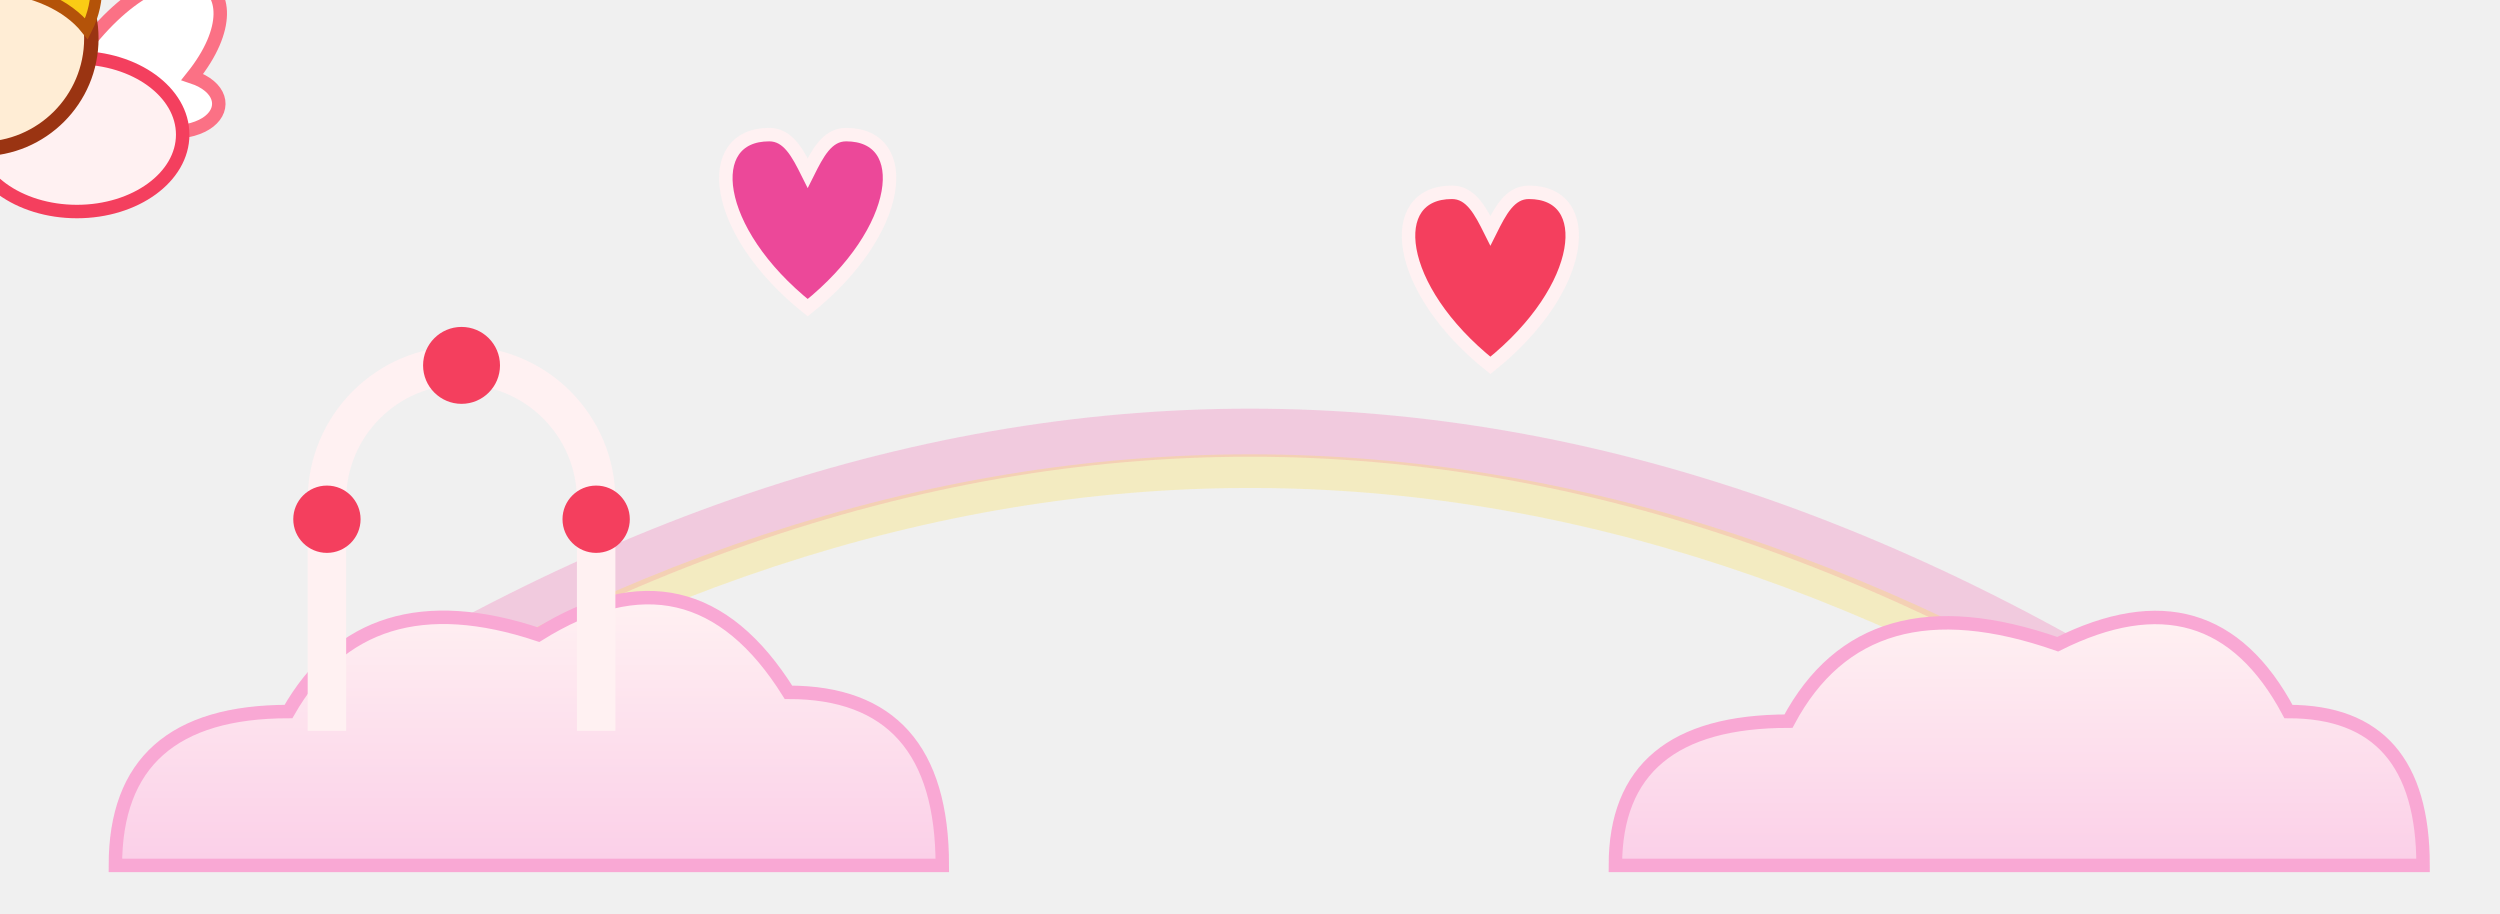
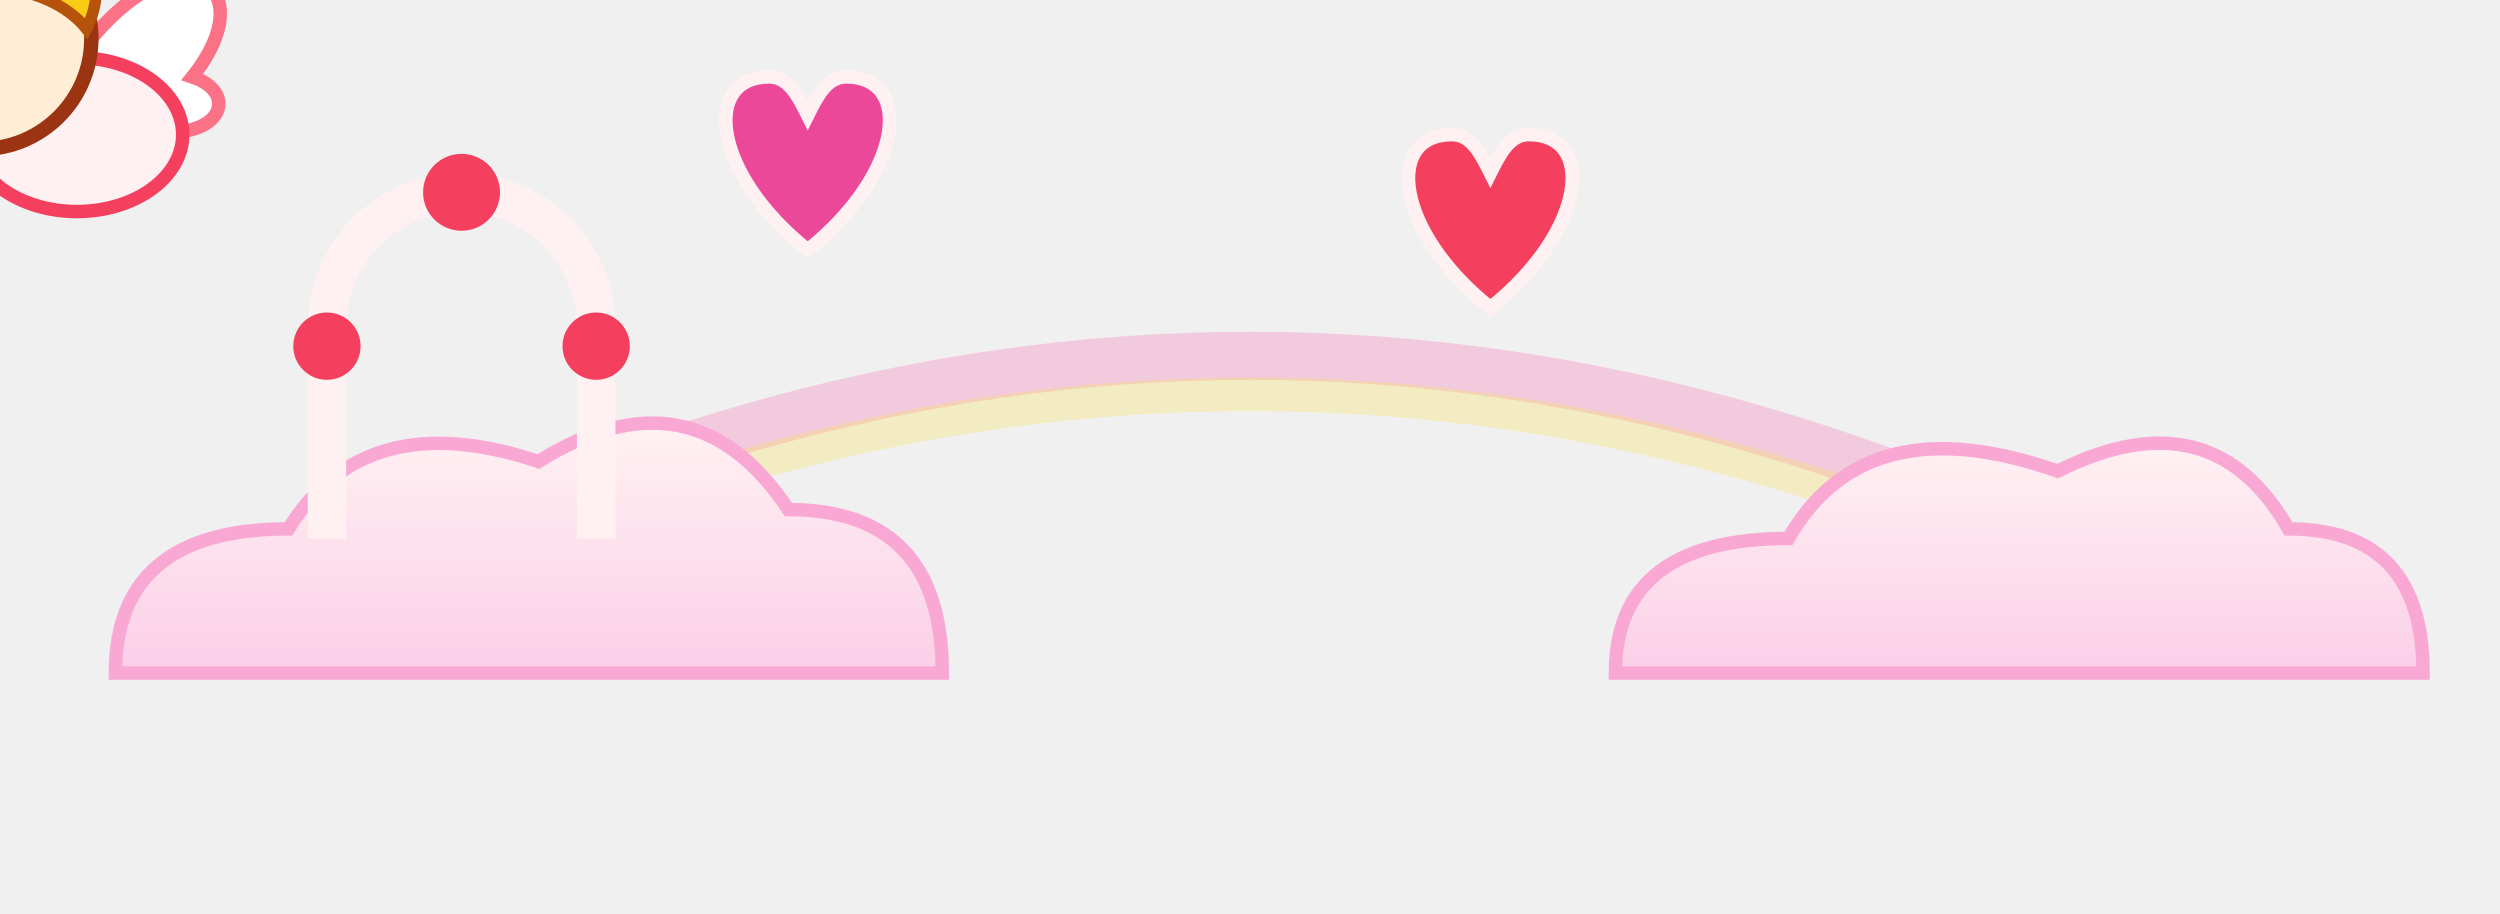
<svg xmlns="http://www.w3.org/2000/svg" viewBox="0 0 260 95">
  <defs>
    <linearGradient id="vcaCloud" x1="0" y1="0" x2="0" y2="1">
      <stop offset="0%" stop-color="#fff1f2" />
      <stop offset="100%" stop-color="#fbcfe8" />
    </linearGradient>
+     <clipPath id="vcaClip">
+       <rect x="0" y="0" width="260" height="71" />
+     </clipPath>
    <style>
-       /* Bầu trời mây kẹo bông hồng: Cupid bay lượn bắn mũi tên cầu vồng thắp sáng các trái tim! */
      .vca-flyer { animation: vcaFlyAcross 3.2s ease-in-out infinite; }
      .vca-wing { transform-origin: 8px 6px; animation: vcaWingFlap 0.3s ease-in-out infinite alternate; }
-       .vca-heart1 { transform-origin: 155px 30px; animation: vcaHeartPop1 3.2s ease-out infinite; }
-       .vca-heart2 { transform-origin: 84px 24px; animation: vcaHeartPop2 3.2s ease-out infinite; }
+       .vca-heart1 { transform-origin: 155px 24px; animation: vcaHeartPop1 3.2s ease-out infinite; }
+       .vca-heart2 { transform-origin: 84px 18px; animation: vcaHeartPop2 3.2s ease-out infinite; }

      @keyframes vcaFlyAcross {
-         0%   { transform: translate(236px, 44px) rotate(4deg); }
-         25%  { transform: translate(172px, 26px) rotate(-5deg); }
-         50%  { transform: translate(112px, 40px) rotate(4deg); }
-         75%  { transform: translate(52px, 24px) rotate(-4deg); }
-         100% { transform: translate(-40px, 36px) rotate(2deg); }
+         0%   { transform: translate(236px, 32px) rotate(4deg); }
+         25%  { transform: translate(172px, 18px) rotate(-5deg); }
+         50%  { transform: translate(112px, 30px) rotate(4deg); }
+         75%  { transform: translate(52px, 16px) rotate(-4deg); }
+         100% { transform: translate(-40px, 26px) rotate(2deg); }
      }
      @keyframes vcaWingFlap {
        0% { transform: rotate(-10deg) scaleY(1); }
        100% { transform: rotate(16deg) scaleY(0.75); }
      }
      @keyframes vcaHeartPop1 {
        0%, 28% { transform: scale(0.75); opacity: 0.45; }
        36%, 62% { transform: scale(1.22); opacity: 1; }
        100% { transform: scale(0.85); opacity: 0.5; }
      }
      @keyframes vcaHeartPop2 {
        0%, 58% { transform: scale(0.75); opacity: 0.45; }
        66%, 88% { transform: scale(1.25); opacity: 1; }
        100% { transform: scale(0.85); opacity: 0.5; }
      }
    </style>
  </defs>
-   <path d="M24 82 Q130 8 236 82" fill="none" stroke="#f472b6" stroke-width="5" opacity="0.3" />
-   <path d="M30 82 Q130 16 230 82" fill="none" stroke="#fde047" stroke-width="3.5" opacity="0.28" />
-   <g fill="url(#vcaCloud)" stroke="#f9a8d4" stroke-width="1.4">
-     <path d="M12 90 q0 -16 18 -16 q8 -14 26 -8 q16 -10 26 6 q16 0 16 18 Z" />
-     <path d="M168 90 q0 -15 18 -15 q8 -15 28 -8 q16 -8 24 7 q14 0 14 16 Z" />
-   </g>
-   <path d="M34 76 L34 52 A14 14 0 0 1 62 52 L62 76" fill="none" stroke="#fff1f2" stroke-width="4" />
-   <circle cx="34" cy="54" r="3.5" fill="#f43f5e" />
-   <circle cx="48" cy="38" r="4" fill="#f43f5e" />
-   <circle cx="62" cy="54" r="3.5" fill="#f43f5e" />
-   <g class="vca-heart1">
-     <path d="M155 38 C145 30, 144 20, 151 20 C153 20, 154 22, 155 24 C156 22, 157 20, 159 20 C166 20, 165 30, 155 38 Z" fill="#f43f5e" stroke="#fff1f2" stroke-width="1.4" />
-   </g>
-   <g class="vca-heart2">
-     <path d="M84 32 C74 24, 73 14, 80 14 C82 14, 83 16, 84 18 C85 16, 86 14, 88 14 C95 14, 94 24, 84 32 Z" fill="#ec4899" stroke="#fff1f2" stroke-width="1.4" />
-   </g>
-   <g class="vca-flyer">
-     <path class="vca-wing" d="M8 6 C18 -8, 28 -2, 20 8 C26 10, 22 17, 10 12 Z" fill="#ffffff" stroke="#fb7185" stroke-width="1.4" />
-     <ellipse cx="8" cy="14" rx="11" ry="8" fill="#fff1f2" stroke="#f43f5e" stroke-width="1.4" />
-     <ellipse cx="-2" cy="-12" rx="8" ry="2.2" fill="none" stroke="#facc15" stroke-width="1.6" />
-     <circle cx="-2" cy="4" r="11.5" fill="#ffedd5" stroke="#9a3412" stroke-width="1.5" />
-     <path d="M-13 1 C-13 -9, -3 -11, 2 -8 C8 -10, 12 -3, 9 3 C5 -2, -5 -3, -13 1 Z" fill="#facc15" stroke="#b45309" stroke-width="1.2" />
-     <circle cx="-6" cy="5" r="2.2" fill="#881337" />
-     <ellipse cx="-3" cy="8" rx="2.5" ry="1.3" fill="#fb7185" opacity="0.7" />
-     <path d="M-14 -4 C-22 2, -22 14, -14 20" fill="none" stroke="#facc15" stroke-width="2.4" stroke-linecap="round" />
-     <line x1="-10" y1="8" x2="-26" y2="8" stroke="#b45309" stroke-width="1.6" />
-     <circle cx="-26" cy="8" r="2.8" fill="#f43f5e" />
+   <g clip-path="url(#vcaClip)">
+     <path d="M24 68 Q130 6 236 68" fill="none" stroke="#f472b6" stroke-width="5" opacity="0.3" />
+     <path d="M30 68 Q130 14 230 68" fill="none" stroke="#fde047" stroke-width="3.5" opacity="0.28" />
+     <g fill="url(#vcaCloud)" stroke="#f9a8d4" stroke-width="1.4">
+       <path d="M12 70 q0 -15 18 -15 q8 -13 26 -7 q16 -10 26 5 q16 0 16 17 Z" />
+       <path d="M168 70 q0 -14 18 -14 q8 -14 28 -7 q16 -8 24 6 q14 0 14 15 Z" />
+     </g>
+     <path d="M34 56 L34 34 A14 14 0 0 1 62 34 L62 56" fill="none" stroke="#fff1f2" stroke-width="4" />
+     <circle cx="34" cy="36" r="3.5" fill="#f43f5e" />
+     <circle cx="48" cy="20" r="4" fill="#f43f5e" />
+     <circle cx="62" cy="36" r="3.5" fill="#f43f5e" />
+     <g class="vca-heart1">
+       <path d="M155 32 C145 24, 144 14, 151 14 C153 14, 154 16, 155 18 C156 16, 157 14, 159 14 C166 14, 165 24, 155 32 Z" fill="#f43f5e" stroke="#fff1f2" stroke-width="1.4" />
+     </g>
+     <g class="vca-heart2">
+       <path d="M84 26 C74 18, 73 8, 80 8 C82 8, 83 10, 84 12 C85 10, 86 8, 88 8 C95 8, 94 18, 84 26 Z" fill="#ec4899" stroke="#fff1f2" stroke-width="1.4" />
+     </g>
+     <g class="vca-flyer">
+       <path class="vca-wing" d="M8 6 C18 -8, 28 -2, 20 8 C26 10, 22 17, 10 12 Z" fill="#ffffff" stroke="#fb7185" stroke-width="1.4" />
+       <ellipse cx="8" cy="14" rx="11" ry="8" fill="#fff1f2" stroke="#f43f5e" stroke-width="1.4" />
+       <ellipse cx="-2" cy="-11" rx="8" ry="2.2" fill="none" stroke="#facc15" stroke-width="1.6" />
+       <circle cx="-2" cy="4" r="11.5" fill="#ffedd5" stroke="#9a3412" stroke-width="1.5" />
+       <path d="M-13 1 C-13 -9, -3 -11, 2 -8 C8 -10, 12 -3, 9 3 C5 -2, -5 -3, -13 1 Z" fill="#facc15" stroke="#b45309" stroke-width="1.2" />
+       <circle cx="-6" cy="5" r="2.2" fill="#881337" />
+       <ellipse cx="-3" cy="8" rx="2.5" ry="1.3" fill="#fb7185" opacity="0.7" />
+       <path d="M-14 -4 C-22 2, -22 14, -14 20" fill="none" stroke="#facc15" stroke-width="2.4" stroke-linecap="round" />
+       <line x1="-10" y1="8" x2="-26" y2="8" stroke="#b45309" stroke-width="1.6" />
+       <circle cx="-26" cy="8" r="2.8" fill="#f43f5e" />
+     </g>
  </g>
</svg>
